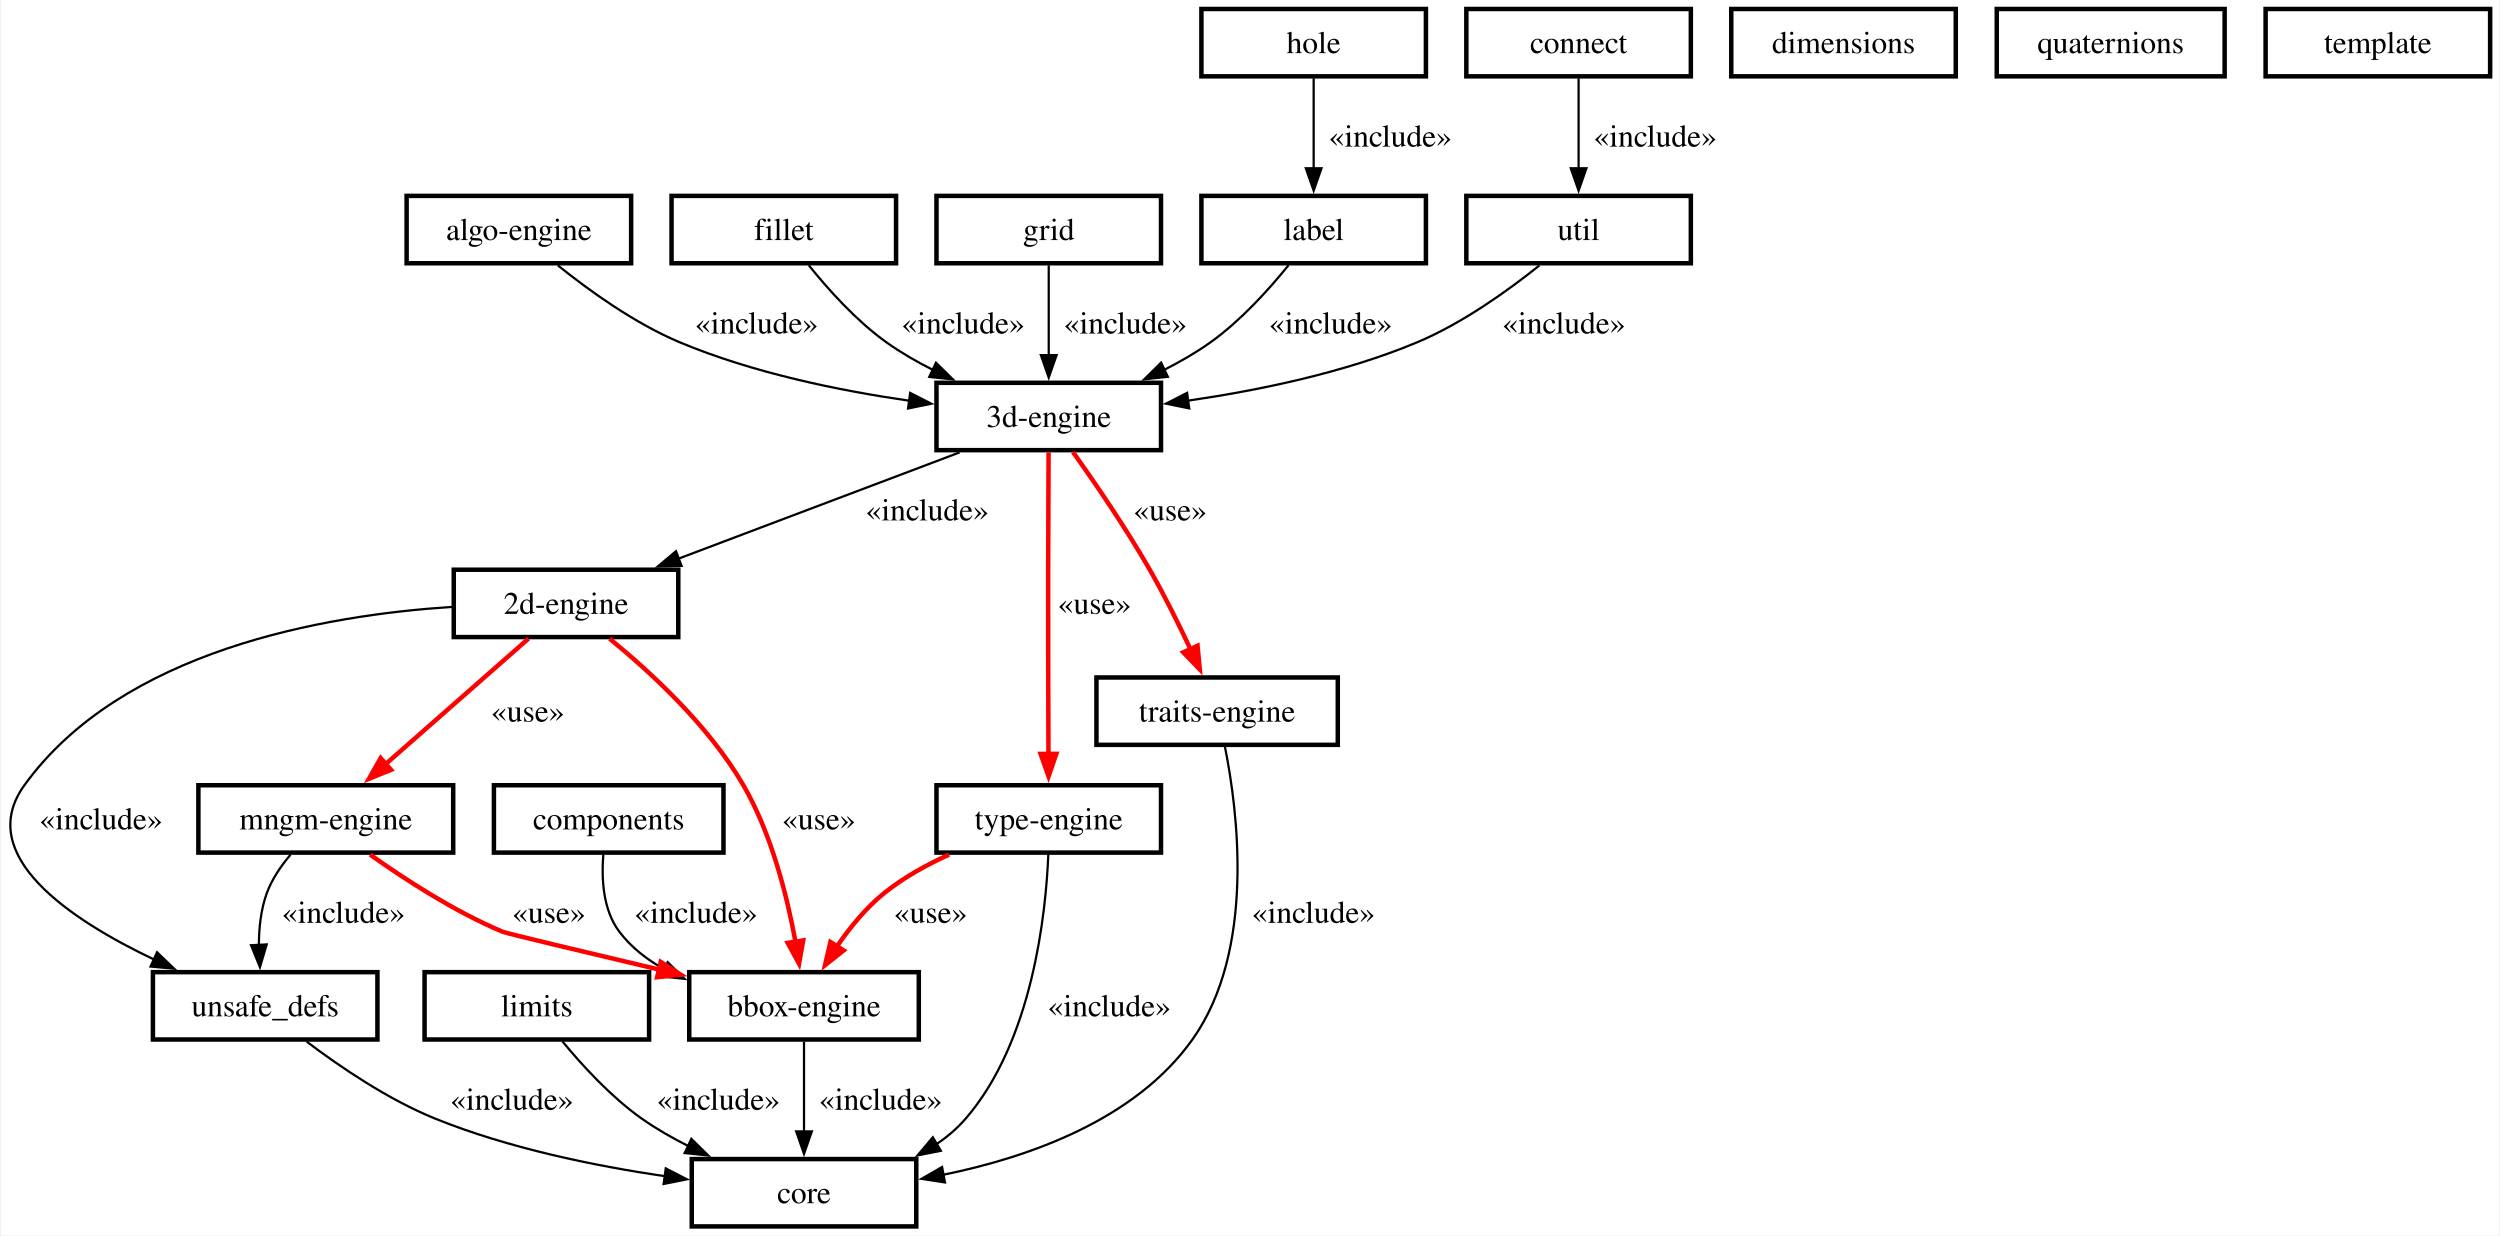
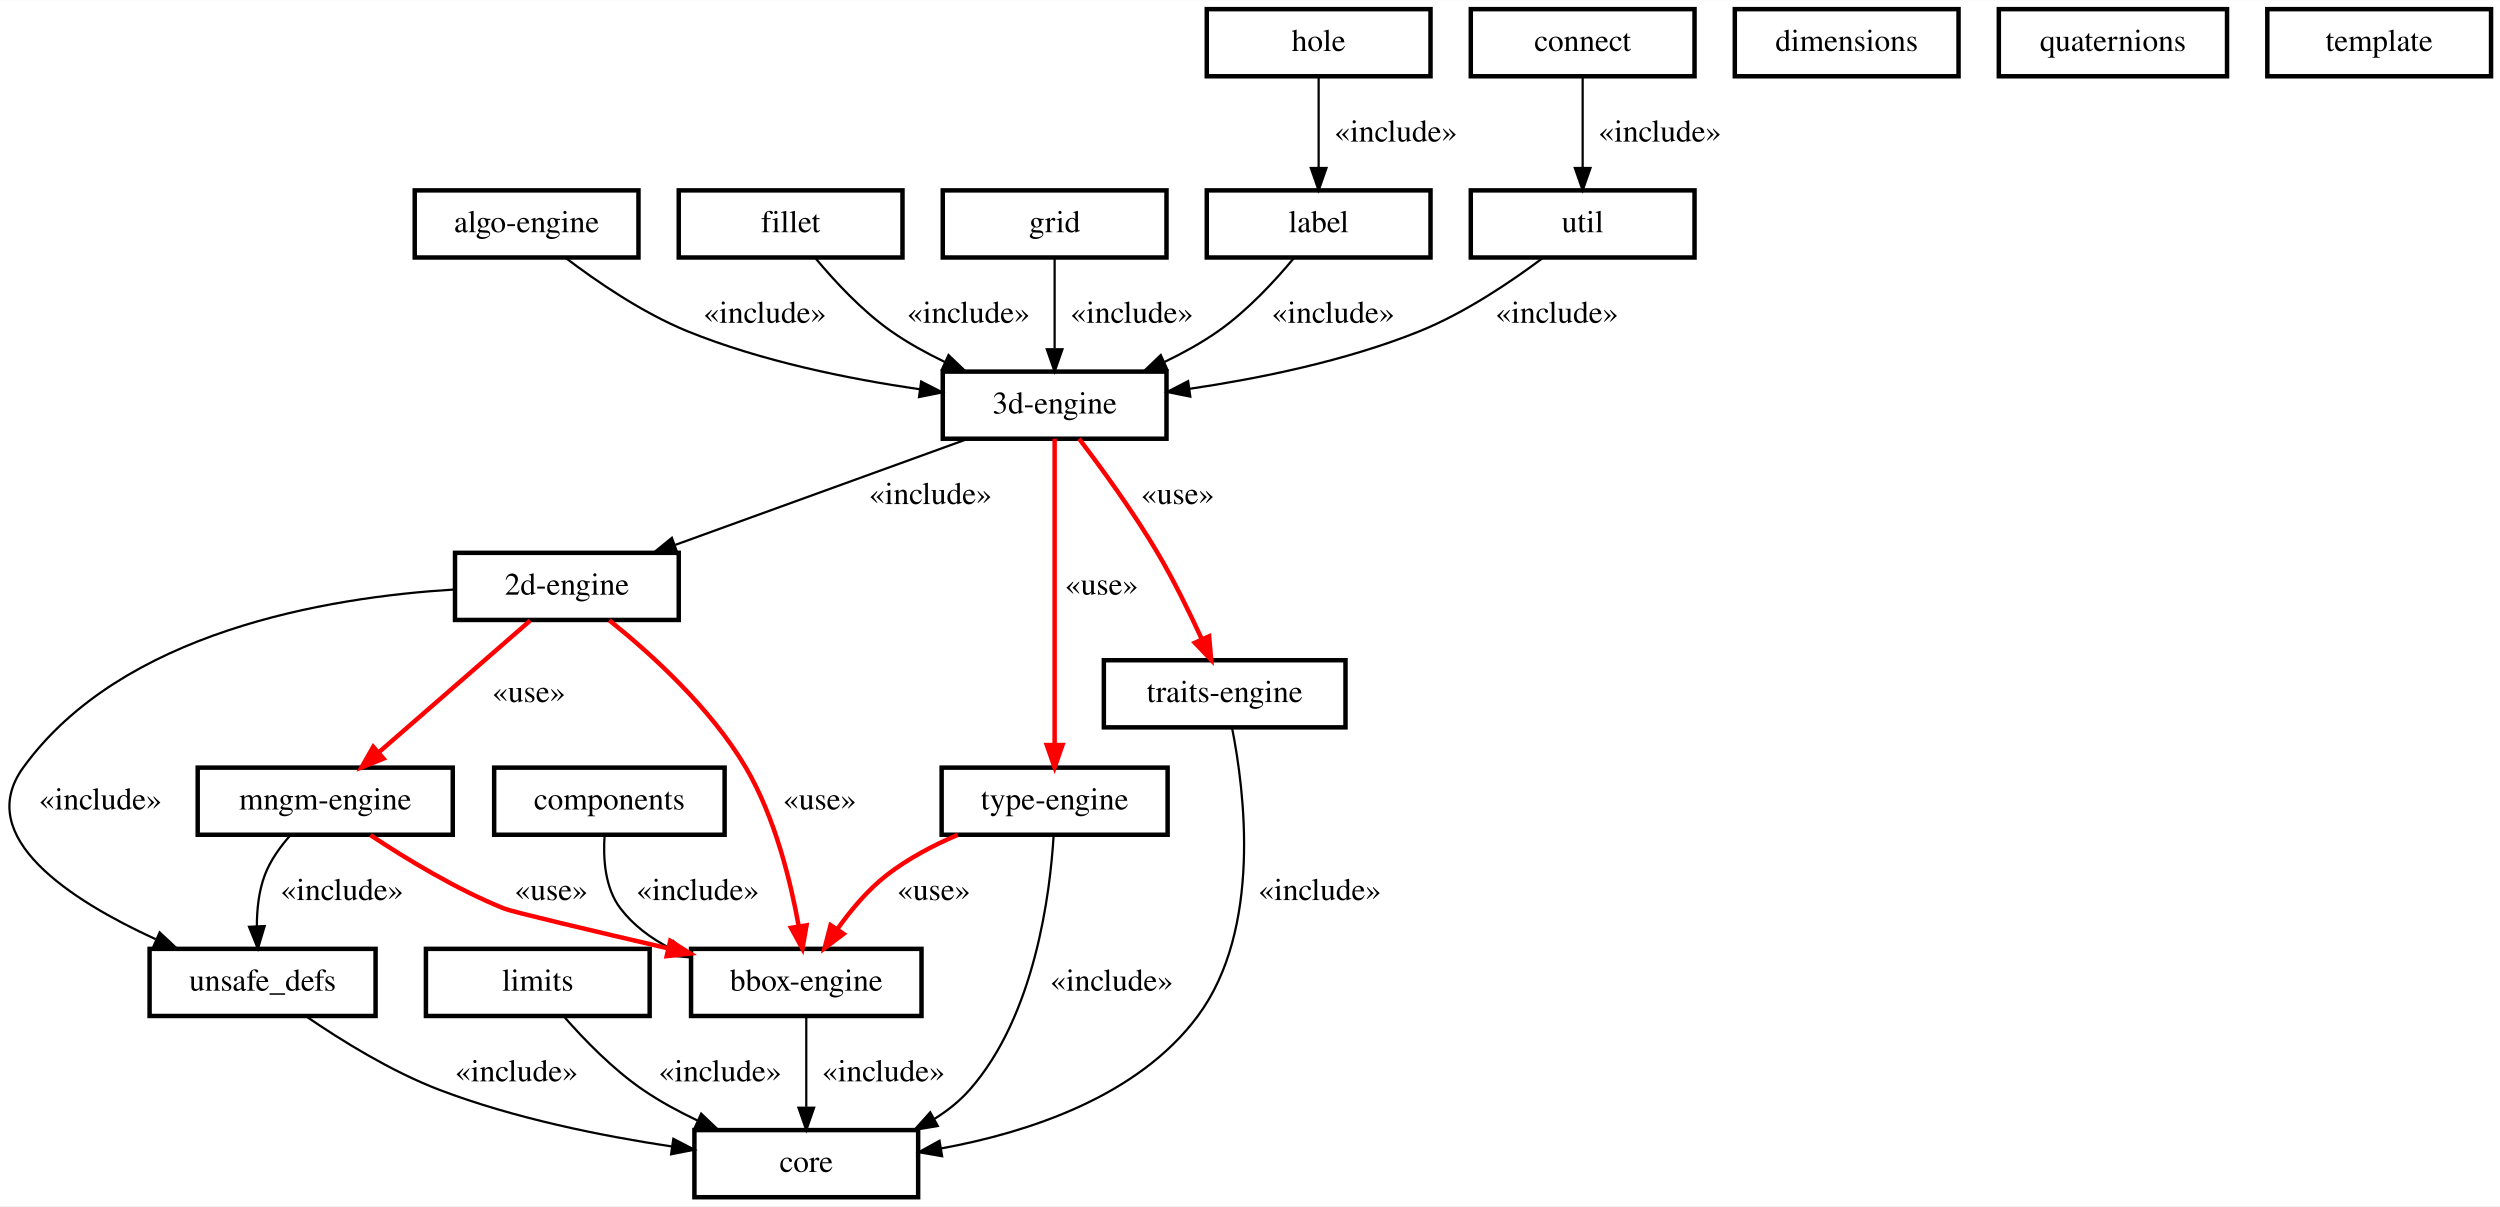
- <svg xmlns="http://www.w3.org/2000/svg" width="1113pt" height="550pt" viewBox="0.00 0.00 1112.71 550.25">
-   <g id="graph0" class="graph" transform="scale(1 1) rotate(0) translate(4 546.25)">
-     <polygon fill="white" stroke="none" points="-4,4 -4,-546.25 1108.71,-546.25 1108.71,4 -4,4" />
+ <svg xmlns="http://www.w3.org/2000/svg" width="1117pt" height="539pt" viewBox="0.00 0.00 1117.36 539.00">
+   <g id="graph0" class="graph" transform="scale(1 1) rotate(0) translate(4 535)">
+     <polygon fill="white" stroke="transparent" points="-4,4 -4,-535 1113.36,-535 1113.36,4 -4,4" />
    <g id="node1" class="node">
-       <polygon fill="white" stroke="black" stroke-width="2" points="297.71,-292.5 197.71,-292.5 197.71,-262.5 297.71,-262.5 297.71,-292.5" />
-       <text text-anchor="middle" x="247.71" y="-272.83" font-family="Times,serif" font-size="14.00">2d-engine</text>
+       <polygon fill="white" stroke="black" stroke-width="2" points="299.36,-288 199.36,-288 199.36,-258 299.36,-258 299.36,-288" />
+       <text text-anchor="middle" x="249.36" y="-269.3" font-family="Times,serif" font-size="14.00">2d-engine</text>
    </g>
    <g id="node4" class="node">
-       <polygon fill="white" stroke="black" stroke-width="2" points="404.84,-113.25 302.59,-113.25 302.59,-83.25 404.84,-83.25 404.84,-113.25" />
-       <text text-anchor="middle" x="353.71" y="-93.58" font-family="Times,serif" font-size="14.00">bbox-engine</text>
+       <polygon fill="white" stroke="black" stroke-width="2" points="407.86,-111 304.86,-111 304.86,-81 407.86,-81 407.86,-111" />
+       <text text-anchor="middle" x="356.36" y="-92.3" font-family="Times,serif" font-size="14.00">bbox-engine</text>
    </g>
    <g id="edge18" class="edge">
-       <path fill="none" stroke="red" stroke-width="2" d="M267.13,-261.76C285.12,-247.1 311.35,-223.02 326.71,-196.5 339.27,-174.82 346.22,-147.01 349.92,-126.69" />
-       <polygon fill="red" stroke="red" stroke-width="2" points="353.35,-127.41 351.49,-116.98 346.44,-126.28 353.35,-127.41" />
-       <text text-anchor="middle" x="360.31" y="-176.83" font-family="Times,serif" font-size="14.00">«use»</text>
+       <path fill="none" stroke="red" stroke-width="2" d="M268.3,-257.85C286.51,-243.27 313.54,-218.93 329.36,-192 342.39,-169.82 349.42,-141.01 353.01,-120.95" />
+       <polygon fill="red" stroke="red" stroke-width="2" points="356.47,-121.52 354.63,-111.08 349.56,-120.38 356.47,-121.52" />
+       <text text-anchor="middle" x="362.36" y="-173.3" font-family="Times,serif" font-size="14.00">«use»</text>
    </g>
    <g id="node14" class="node">
-       <polygon fill="white" stroke="black" stroke-width="2" points="197.46,-196.5 83.96,-196.5 83.96,-166.5 197.46,-166.5 197.46,-196.5" />
-       <text text-anchor="middle" x="140.71" y="-176.83" font-family="Times,serif" font-size="14.00">mngm-engine</text>
+       <polygon fill="white" stroke="black" stroke-width="2" points="198.36,-192 84.36,-192 84.36,-162 198.36,-162 198.36,-192" />
+       <text text-anchor="middle" x="141.36" y="-173.3" font-family="Times,serif" font-size="14.00">mngm-engine</text>
    </g>
    <g id="edge17" class="edge">
-       <path fill="none" stroke="red" stroke-width="2" d="M230.99,-261.81C213.98,-246.86 187.34,-223.46 167.4,-205.94" />
-       <polygon fill="red" stroke="red" stroke-width="2" points="169.76,-203.36 159.94,-199.39 165.14,-208.62 169.76,-203.36" />
-       <text text-anchor="middle" x="230.67" y="-224.83" font-family="Times,serif" font-size="14.00">«use»</text>
+       <path fill="none" stroke="red" stroke-width="2" d="M232.96,-257.72C214.93,-242.04 185.82,-216.69 165.25,-198.8" />
+       <polygon fill="red" stroke="red" stroke-width="2" points="167.41,-196.03 157.57,-192.1 162.81,-201.31 167.41,-196.03" />
+       <text text-anchor="middle" x="232.36" y="-221.3" font-family="Times,serif" font-size="14.00">«use»</text>
    </g>
    <g id="node19" class="node">
-       <polygon fill="white" stroke="black" stroke-width="2" points="163.71,-113.25 63.71,-113.25 63.71,-83.25 163.71,-83.25 163.71,-113.25" />
-       <text text-anchor="middle" x="113.71" y="-93.58" font-family="Times,serif" font-size="14.00">unsafe_defs</text>
+       <polygon fill="white" stroke="black" stroke-width="2" points="163.86,-111 62.86,-111 62.86,-81 163.86,-81 163.86,-111" />
+       <text text-anchor="middle" x="113.36" y="-92.3" font-family="Times,serif" font-size="14.00">unsafe_defs</text>
    </g>
    <g id="edge1" class="edge">
-       <path fill="none" stroke="black" d="M196.92,-275.93C139.93,-272.23 49.79,-256.52 6.46,-196.5 -16.02,-165.35 26.57,-136.73 64.55,-118.72" />
-       <polygon fill="black" stroke="black" points="65.55,-122.12 73.19,-114.78 62.64,-115.75 65.55,-122.12" />
-       <text text-anchor="middle" x="40.59" y="-176.83" font-family="Times,serif" font-size="14.00">«include»</text>
+       <path fill="none" stroke="black" d="M199.23,-271.62C141.9,-268.15 50.3,-252.72 6.36,-192 -16.12,-160.92 27.45,-132.77 65.56,-115.32" />
+       <polygon fill="black" stroke="black" points="67.36,-118.36 75.1,-111.12 64.53,-111.95 67.36,-118.36" />
+       <text text-anchor="middle" x="40.86" y="-173.3" font-family="Times,serif" font-size="14.00">«include»</text>
    </g>
    <g id="node2" class="node">
-       <polygon fill="white" stroke="black" stroke-width="2" points="512.71,-375.75 412.71,-375.75 412.71,-345.75 512.71,-345.75 512.71,-375.75" />
-       <text text-anchor="middle" x="462.71" y="-356.08" font-family="Times,serif" font-size="14.00">3d-engine</text>
+       <polygon fill="white" stroke="black" stroke-width="2" points="517.36,-369 417.36,-369 417.36,-339 517.36,-339 517.36,-369" />
+       <text text-anchor="middle" x="467.36" y="-350.3" font-family="Times,serif" font-size="14.00">3d-engine</text>
    </g>
    <g id="edge2" class="edge">
-       <path fill="none" stroke="black" d="M423.03,-344.75C387.65,-331.38 335.71,-311.75 297.54,-297.33" />
-       <polygon fill="black" stroke="black" points="299.17,-294.21 288.58,-293.94 296.7,-300.75 299.17,-294.21" />
-       <text text-anchor="middle" x="408.6" y="-314.45" font-family="Times,serif" font-size="14.00">«include»</text>
+       <path fill="none" stroke="black" d="M428.64,-338.97C392.09,-325.72 337.18,-305.82 297.76,-291.54" />
+       <polygon fill="black" stroke="black" points="298.68,-288.15 288.09,-288.03 296.3,-294.73 298.68,-288.15" />
+       <text text-anchor="middle" x="411.86" y="-309.8" font-family="Times,serif" font-size="14.00">«include»</text>
    </g>
    <g id="node17" class="node">
-       <polygon fill="white" stroke="black" stroke-width="2" points="591.46,-244.5 483.96,-244.5 483.96,-214.5 591.46,-214.5 591.46,-244.5" />
-       <text text-anchor="middle" x="537.71" y="-224.83" font-family="Times,serif" font-size="14.00">traits-engine</text>
+       <polygon fill="white" stroke="black" stroke-width="2" points="597.36,-240 489.36,-240 489.36,-210 597.36,-210 597.36,-240" />
+       <text text-anchor="middle" x="543.36" y="-221.3" font-family="Times,serif" font-size="14.00">traits-engine</text>
    </g>
    <g id="edge19" class="edge">
-       <path fill="none" stroke="red" stroke-width="2" d="M473.52,-344.91C483.04,-331.53 497.03,-311.15 507.71,-292.5 514.23,-281.12 520.68,-268.1 525.91,-256.95" />
-       <polygon fill="red" stroke="red" stroke-width="2" points="528.99,-258.63 529.98,-248.08 522.63,-255.71 528.99,-258.63" />
-       <text text-anchor="middle" x="516.79" y="-314.45" font-family="Times,serif" font-size="14.00">«use»</text>
+       <path fill="none" stroke="red" stroke-width="2" d="M478.3,-339C488.09,-326.13 502.54,-306.33 513.36,-288 520.68,-275.61 527.74,-261.17 533.18,-249.35" />
+       <polygon fill="red" stroke="red" stroke-width="2" points="536.41,-250.69 537.33,-240.13 530.03,-247.81 536.41,-250.69" />
+       <text text-anchor="middle" x="522.36" y="-309.8" font-family="Times,serif" font-size="14.00">«use»</text>
    </g>
    <g id="node18" class="node">
-       <polygon fill="white" stroke="black" stroke-width="2" points="512.71,-196.5 412.71,-196.5 412.71,-166.5 512.71,-166.5 512.71,-196.5" />
-       <text text-anchor="middle" x="462.71" y="-176.83" font-family="Times,serif" font-size="14.00">type-engine</text>
+       <polygon fill="white" stroke="black" stroke-width="2" points="517.86,-192 416.86,-192 416.86,-162 517.86,-162 517.86,-192" />
+       <text text-anchor="middle" x="467.36" y="-173.3" font-family="Times,serif" font-size="14.00">type-engine</text>
    </g>
    <g id="edge20" class="edge">
-       <path fill="none" stroke="red" stroke-width="2" d="M462.64,-344.79C462.58,-331.16 462.5,-310.48 462.46,-292.5 462.41,-264.48 462.5,-232.45 462.59,-210.21" />
-       <polygon fill="red" stroke="red" stroke-width="2" points="466.09,-210.49 462.63,-200.47 459.09,-210.46 466.09,-210.49" />
-       <text text-anchor="middle" x="483.09" y="-272.83" font-family="Times,serif" font-size="14.00">«use»</text>
+       <path fill="none" stroke="red" stroke-width="2" d="M467.36,-338.97C467.36,-309.28 467.36,-239.74 467.36,-202.52" />
+       <polygon fill="red" stroke="red" stroke-width="2" points="470.86,-202.09 467.36,-192.09 463.86,-202.09 470.86,-202.09" />
+       <text text-anchor="middle" x="488.36" y="-269.3" font-family="Times,serif" font-size="14.00">«use»</text>
    </g>
    <g id="node3" class="node">
-       <polygon fill="white" stroke="black" stroke-width="2" points="276.71,-459 176.71,-459 176.71,-429 276.71,-429 276.71,-459" />
-       <text text-anchor="middle" x="226.71" y="-439.33" font-family="Times,serif" font-size="14.00">algo-engine</text>
+       <polygon fill="white" stroke="black" stroke-width="2" points="281.36,-450 181.36,-450 181.36,-420 281.36,-420 281.36,-450" />
+       <text text-anchor="middle" x="231.36" y="-431.3" font-family="Times,serif" font-size="14.00">algo-engine</text>
    </g>
    <g id="edge3" class="edge">
-       <path fill="none" stroke="black" d="M244.09,-428.03C257.92,-416.9 278.26,-402.22 298.46,-393.75 330.8,-380.19 369.15,-372.31 400.65,-367.76" />
-       <polygon fill="black" stroke="black" points="400.99,-371.25 410.43,-366.43 400.05,-364.31 400.99,-371.25" />
-       <text text-anchor="middle" x="332.59" y="-397.7" font-family="Times,serif" font-size="14.00">«include»</text>
+       <path fill="none" stroke="black" d="M248.63,-419.96C262.59,-409.33 283.17,-395.2 303.36,-387 336.35,-373.61 375.4,-365.71 407.11,-361.1" />
+       <polygon fill="black" stroke="black" points="407.71,-364.56 417.14,-359.72 406.75,-357.62 407.71,-364.56" />
+       <text text-anchor="middle" x="337.86" y="-390.8" font-family="Times,serif" font-size="14.00">«include»</text>
    </g>
    <g id="node7" class="node">
-       <polygon fill="white" stroke="black" stroke-width="2" points="403.71,-30 303.71,-30 303.71,0 403.71,0 403.71,-30" />
-       <text text-anchor="middle" x="353.71" y="-10.33" font-family="Times,serif" font-size="14.00">core</text>
+       <polygon fill="white" stroke="black" stroke-width="2" points="406.36,-30 306.36,-30 306.36,0 406.36,0 406.36,-30" />
+       <text text-anchor="middle" x="356.36" y="-11.3" font-family="Times,serif" font-size="14.00">core</text>
    </g>
    <g id="edge4" class="edge">
-       <path fill="none" stroke="black" d="M353.71,-82.35C353.71,-71.12 353.71,-55.45 353.71,-42.15" />
-       <polygon fill="black" stroke="black" points="357.21,-42.32 353.71,-32.32 350.21,-42.32 357.21,-42.32" />
-       <text text-anchor="middle" x="387.84" y="-51.95" font-family="Times,serif" font-size="14.00">«include»</text>
+       <path fill="none" stroke="black" d="M356.36,-80.88C356.36,-69.64 356.36,-53.66 356.36,-40.37" />
+       <polygon fill="black" stroke="black" points="359.86,-40 356.36,-30 352.86,-40 359.86,-40" />
+       <text text-anchor="middle" x="390.86" y="-51.8" font-family="Times,serif" font-size="14.00">«include»</text>
    </g>
    <g id="node5" class="node">
-       <polygon fill="white" stroke="black" stroke-width="2" points="317.84,-196.5 215.59,-196.5 215.59,-166.5 317.84,-166.5 317.84,-196.5" />
-       <text text-anchor="middle" x="266.71" y="-176.83" font-family="Times,serif" font-size="14.00">components</text>
+       <polygon fill="white" stroke="black" stroke-width="2" points="319.86,-192 216.86,-192 216.86,-162 319.86,-162 319.86,-192" />
+       <text text-anchor="middle" x="268.36" y="-173.3" font-family="Times,serif" font-size="14.00">components</text>
    </g>
    <g id="edge5" class="edge">
-       <path fill="none" stroke="black" d="M264.32,-165.68C263.45,-155.07 264.1,-140.98 271.46,-131.25 276.8,-124.21 283.9,-118.71 291.7,-114.43" />
-       <polygon fill="black" stroke="black" points="292.97,-117.7 300.52,-110.27 289.98,-111.37 292.97,-117.7" />
-       <text text-anchor="middle" x="305.59" y="-135.2" font-family="Times,serif" font-size="14.00">«include»</text>
+       <path fill="none" stroke="black" d="M266.23,-161.84C265.51,-151.69 266.27,-138.25 273.36,-129 279.09,-121.53 286.8,-115.81 295.22,-111.41" />
+       <polygon fill="black" stroke="black" points="296.92,-114.49 304.57,-107.16 294.02,-108.12 296.92,-114.49" />
+       <text text-anchor="middle" x="307.86" y="-132.8" font-family="Times,serif" font-size="14.00">«include»</text>
    </g>
    <g id="node6" class="node">
-       <polygon fill="white" stroke="black" stroke-width="2" points="748.71,-542.25 648.71,-542.25 648.71,-512.25 748.71,-512.25 748.71,-542.25" />
-       <text text-anchor="middle" x="698.71" y="-522.58" font-family="Times,serif" font-size="14.00">connect</text>
+       <polygon fill="white" stroke="black" stroke-width="2" points="753.36,-531 653.36,-531 653.36,-501 753.36,-501 753.36,-531" />
+       <text text-anchor="middle" x="703.36" y="-512.3" font-family="Times,serif" font-size="14.00">connect</text>
    </g>
    <g id="node20" class="node">
-       <polygon fill="white" stroke="black" stroke-width="2" points="748.71,-459 648.71,-459 648.71,-429 748.71,-429 748.71,-459" />
-       <text text-anchor="middle" x="698.71" y="-439.33" font-family="Times,serif" font-size="14.00">util</text>
+       <polygon fill="white" stroke="black" stroke-width="2" points="753.36,-450 653.36,-450 653.36,-420 753.36,-420 753.36,-450" />
+       <text text-anchor="middle" x="703.36" y="-431.3" font-family="Times,serif" font-size="14.00">util</text>
    </g>
    <g id="edge6" class="edge">
-       <path fill="none" stroke="black" d="M698.71,-511.35C698.71,-500.12 698.71,-484.45 698.71,-471.15" />
-       <polygon fill="black" stroke="black" points="702.21,-471.32 698.71,-461.32 695.21,-471.32 702.21,-471.32" />
-       <text text-anchor="middle" x="732.84" y="-480.95" font-family="Times,serif" font-size="14.00">«include»</text>
+       <path fill="none" stroke="black" d="M703.36,-500.88C703.36,-489.64 703.36,-473.66 703.36,-460.37" />
+       <polygon fill="black" stroke="black" points="706.86,-460 703.36,-450 699.86,-460 706.86,-460" />
+       <text text-anchor="middle" x="737.86" y="-471.8" font-family="Times,serif" font-size="14.00">«include»</text>
    </g>
    <g id="node8" class="node">
-       <polygon fill="white" stroke="black" stroke-width="2" points="866.71,-542.25 766.71,-542.25 766.71,-512.25 866.71,-512.25 866.71,-542.25" />
-       <text text-anchor="middle" x="816.71" y="-522.58" font-family="Times,serif" font-size="14.00">dimensions</text>
+       <polygon fill="white" stroke="black" stroke-width="2" points="871.36,-531 771.36,-531 771.36,-501 871.36,-501 871.36,-531" />
+       <text text-anchor="middle" x="821.36" y="-512.3" font-family="Times,serif" font-size="14.00">dimensions</text>
    </g>
    <g id="node9" class="node">
-       <polygon fill="white" stroke="black" stroke-width="2" points="394.71,-459 294.71,-459 294.71,-429 394.71,-429 394.71,-459" />
-       <text text-anchor="middle" x="344.71" y="-439.33" font-family="Times,serif" font-size="14.00">fillet</text>
+       <polygon fill="white" stroke="black" stroke-width="2" points="399.36,-450 299.36,-450 299.36,-420 399.36,-420 399.36,-450" />
+       <text text-anchor="middle" x="349.36" y="-431.3" font-family="Times,serif" font-size="14.00">fillet</text>
    </g>
    <g id="edge7" class="edge">
-       <path fill="none" stroke="black" d="M355.82,-428.12C364.37,-417.47 376.97,-403.37 390.46,-393.75 396.91,-389.15 404.13,-385 411.44,-381.32" />
-       <polygon fill="black" stroke="black" points="412.49,-384.7 420.03,-377.26 409.5,-378.37 412.49,-384.7" />
-       <text text-anchor="middle" x="424.59" y="-397.7" font-family="Times,serif" font-size="14.00">«include»</text>
+       <path fill="none" stroke="black" d="M360.36,-419.81C368.81,-409.65 381.21,-396.19 394.36,-387 401.7,-381.87 409.98,-377.29 418.27,-373.31" />
+       <polygon fill="black" stroke="black" points="419.93,-376.4 427.58,-369.08 417.03,-370.03 419.93,-376.4" />
+       <text text-anchor="middle" x="428.86" y="-390.8" font-family="Times,serif" font-size="14.00">«include»</text>
    </g>
    <g id="node10" class="node">
-       <polygon fill="white" stroke="black" stroke-width="2" points="512.71,-459 412.71,-459 412.71,-429 512.71,-429 512.71,-459" />
-       <text text-anchor="middle" x="462.71" y="-439.33" font-family="Times,serif" font-size="14.00">grid</text>
+       <polygon fill="white" stroke="black" stroke-width="2" points="517.36,-450 417.36,-450 417.36,-420 517.36,-420 517.36,-450" />
+       <text text-anchor="middle" x="467.36" y="-431.3" font-family="Times,serif" font-size="14.00">grid</text>
    </g>
    <g id="edge8" class="edge">
-       <path fill="none" stroke="black" d="M462.71,-428.1C462.71,-416.87 462.71,-401.2 462.71,-387.9" />
-       <polygon fill="black" stroke="black" points="466.21,-388.07 462.71,-378.07 459.21,-388.07 466.21,-388.07" />
-       <text text-anchor="middle" x="496.84" y="-397.7" font-family="Times,serif" font-size="14.00">«include»</text>
+       <path fill="none" stroke="black" d="M467.36,-419.88C467.36,-408.64 467.36,-392.66 467.36,-379.37" />
+       <polygon fill="black" stroke="black" points="470.86,-379 467.36,-369 463.86,-379 470.86,-379" />
+       <text text-anchor="middle" x="501.86" y="-390.8" font-family="Times,serif" font-size="14.00">«include»</text>
    </g>
    <g id="node11" class="node">
-       <polygon fill="white" stroke="black" stroke-width="2" points="630.71,-542.25 530.71,-542.25 530.71,-512.25 630.71,-512.25 630.71,-542.25" />
-       <text text-anchor="middle" x="580.71" y="-522.58" font-family="Times,serif" font-size="14.00">hole</text>
+       <polygon fill="white" stroke="black" stroke-width="2" points="635.36,-531 535.36,-531 535.36,-501 635.36,-501 635.36,-531" />
+       <text text-anchor="middle" x="585.36" y="-512.3" font-family="Times,serif" font-size="14.00">hole</text>
    </g>
    <g id="node12" class="node">
-       <polygon fill="white" stroke="black" stroke-width="2" points="630.71,-459 530.71,-459 530.71,-429 630.71,-429 630.71,-459" />
-       <text text-anchor="middle" x="580.71" y="-439.33" font-family="Times,serif" font-size="14.00">label</text>
+       <polygon fill="white" stroke="black" stroke-width="2" points="635.36,-450 535.36,-450 535.36,-420 635.36,-420 635.36,-450" />
+       <text text-anchor="middle" x="585.36" y="-431.3" font-family="Times,serif" font-size="14.00">label</text>
    </g>
    <g id="edge9" class="edge">
-       <path fill="none" stroke="black" d="M580.71,-511.35C580.71,-500.12 580.71,-484.45 580.71,-471.15" />
-       <polygon fill="black" stroke="black" points="584.21,-471.32 580.71,-461.32 577.21,-471.32 584.21,-471.32" />
-       <text text-anchor="middle" x="614.84" y="-480.95" font-family="Times,serif" font-size="14.00">«include»</text>
+       <path fill="none" stroke="black" d="M585.36,-500.88C585.36,-489.64 585.36,-473.66 585.36,-460.37" />
+       <polygon fill="black" stroke="black" points="588.86,-460 585.36,-450 581.86,-460 588.86,-460" />
+       <text text-anchor="middle" x="619.86" y="-471.8" font-family="Times,serif" font-size="14.00">«include»</text>
    </g>
    <g id="edge10" class="edge">
-       <path fill="none" stroke="black" d="M569.52,-428.13C560.92,-417.49 548.25,-403.39 534.71,-393.75 528.28,-389.17 521.08,-385.02 513.8,-381.35" />
-       <polygon fill="black" stroke="black" points="515.77,-378.42 505.24,-377.3 512.77,-384.74 515.77,-378.42" />
-       <text text-anchor="middle" x="588.26" y="-397.7" font-family="Times,serif" font-size="14.00">«include»</text>
+       <path fill="none" stroke="black" d="M574.36,-419.81C565.92,-409.65 553.51,-396.19 540.36,-387 533.03,-381.87 524.74,-377.29 516.45,-373.31" />
+       <polygon fill="black" stroke="black" points="517.69,-370.03 507.14,-369.08 514.79,-376.4 517.69,-370.03" />
+       <text text-anchor="middle" x="591.86" y="-390.8" font-family="Times,serif" font-size="14.00">«include»</text>
    </g>
    <g id="node13" class="node">
-       <polygon fill="white" stroke="black" stroke-width="2" points="284.71,-113.25 184.71,-113.25 184.71,-83.25 284.71,-83.25 284.71,-113.25" />
-       <text text-anchor="middle" x="234.71" y="-93.58" font-family="Times,serif" font-size="14.00">limits</text>
+       <polygon fill="white" stroke="black" stroke-width="2" points="286.36,-111 186.36,-111 186.36,-81 286.36,-81 286.36,-111" />
+       <text text-anchor="middle" x="236.36" y="-92.3" font-family="Times,serif" font-size="14.00">limits</text>
    </g>
    <g id="edge11" class="edge">
-       <path fill="none" stroke="black" d="M246.13,-82.39C254.89,-71.75 267.78,-57.65 281.46,-48 287.94,-43.43 295.17,-39.3 302.48,-35.64" />
-       <polygon fill="black" stroke="black" points="303.53,-39.01 311.08,-31.58 300.54,-32.68 303.53,-39.01" />
-       <text text-anchor="middle" x="315.59" y="-51.95" font-family="Times,serif" font-size="14.00">«include»</text>
+       <path fill="none" stroke="black" d="M247.97,-80.84C256.85,-70.69 269.83,-57.24 283.36,-48 290.91,-42.84 299.43,-38.21 307.92,-34.19" />
+       <polygon fill="black" stroke="black" points="309.39,-37.36 317.06,-30.05 306.5,-30.98 309.39,-37.36" />
+       <text text-anchor="middle" x="317.86" y="-51.8" font-family="Times,serif" font-size="14.00">«include»</text>
    </g>
    <g id="edge21" class="edge">
-       <path fill="none" stroke="red" stroke-width="2" d="M160.44,-165.62C175.8,-154.68 198.04,-140.22 219.46,-131.25 221.26,-130.5 255.87,-122.25 289.49,-114.32" />
-       <polygon fill="red" stroke="red" stroke-width="2" points="289.89,-117.82 298.83,-112.12 288.29,-111.01 289.89,-117.82" />
-       <text text-anchor="middle" x="240.09" y="-135.2" font-family="Times,serif" font-size="14.00">«use»</text>
+       <path fill="none" stroke="red" stroke-width="2" d="M161.54,-161.85C177.22,-151.44 199.84,-137.65 221.36,-129 225.05,-127.52 260.81,-119.06 294.6,-111.21" />
+       <polygon fill="red" stroke="red" stroke-width="2" points="295.56,-114.58 304.52,-108.91 293.98,-107.76 295.56,-114.58" />
+       <text text-anchor="middle" x="242.36" y="-132.8" font-family="Times,serif" font-size="14.00">«use»</text>
    </g>
    <g id="edge12" class="edge">
-       <path fill="none" stroke="black" d="M125,-165.57C120.77,-160.59 116.74,-154.71 114.46,-148.5 111.8,-141.23 110.93,-132.94 110.91,-125.26" />
-       <polygon fill="black" stroke="black" points="114.4,-125.6 111.38,-115.44 107.41,-125.26 114.4,-125.6" />
-       <text text-anchor="middle" x="148.59" y="-135.2" font-family="Times,serif" font-size="14.00">«include»</text>
+       <path fill="none" stroke="black" d="M125.79,-161.78C121.24,-156.66 116.83,-150.53 114.36,-144 111.66,-136.84 110.8,-128.62 110.8,-121.07" />
+       <polygon fill="black" stroke="black" points="114.3,-121.19 111.27,-111.04 107.31,-120.86 114.3,-121.19" />
+       <text text-anchor="middle" x="148.86" y="-132.8" font-family="Times,serif" font-size="14.00">«include»</text>
    </g>
    <g id="node15" class="node">
-       <polygon fill="white" stroke="black" stroke-width="2" points="986.46,-542.25 884.96,-542.25 884.96,-512.25 986.46,-512.25 986.46,-542.25" />
-       <text text-anchor="middle" x="935.71" y="-522.58" font-family="Times,serif" font-size="14.00">quaternions</text>
+       <polygon fill="white" stroke="black" stroke-width="2" points="991.36,-531 889.36,-531 889.36,-501 991.36,-501 991.36,-531" />
+       <text text-anchor="middle" x="940.36" y="-512.3" font-family="Times,serif" font-size="14.00">quaternions</text>
    </g>
    <g id="node16" class="node">
-       <polygon fill="white" stroke="black" stroke-width="2" points="1104.71,-542.25 1004.71,-542.25 1004.71,-512.25 1104.71,-512.25 1104.71,-542.25" />
-       <text text-anchor="middle" x="1054.71" y="-522.58" font-family="Times,serif" font-size="14.00">template</text>
+       <polygon fill="white" stroke="black" stroke-width="2" points="1109.36,-531 1009.36,-531 1009.36,-501 1109.36,-501 1109.36,-531" />
+       <text text-anchor="middle" x="1059.36" y="-512.3" font-family="Times,serif" font-size="14.00">template</text>
    </g>
    <g id="edge13" class="edge">
-       <path fill="none" stroke="black" d="M541.18,-213.67C546.88,-185.39 554.99,-123.03 526.71,-83.25 501.39,-47.63 454.35,-30.88 415.71,-23" />
-       <polygon fill="black" stroke="black" points="416.5,-19.59 406.03,-21.19 415.21,-26.47 416.5,-19.59" />
-       <text text-anchor="middle" x="580.63" y="-135.2" font-family="Times,serif" font-size="14.00">«include»</text>
+       <path fill="none" stroke="black" d="M546.66,-209.73C552.2,-181.93 560.15,-119.82 531.36,-81 504.72,-45.08 455.96,-28.99 416.66,-21.8" />
+       <polygon fill="black" stroke="black" points="417.07,-18.32 406.63,-20.12 415.91,-25.23 417.07,-18.32" />
+       <text text-anchor="middle" x="585.86" y="-132.8" font-family="Times,serif" font-size="14.00">«include»</text>
    </g>
    <g id="edge22" class="edge">
-       <path fill="none" stroke="red" stroke-width="2" d="M418.34,-165.62C408.25,-161.05 398.01,-155.37 389.46,-148.5 381.31,-141.94 374.12,-133.09 368.36,-124.7" />
-       <polygon fill="red" stroke="red" stroke-width="2" points="371.38,-122.93 363.07,-116.36 365.47,-126.68 371.38,-122.93" />
-       <text text-anchor="middle" x="410.09" y="-135.2" font-family="Times,serif" font-size="14.00">«use»</text>
+       <path fill="none" stroke="red" stroke-width="2" d="M424.01,-161.95C413.06,-157.25 401.75,-151.29 392.36,-144 383.81,-137.36 376.19,-128.22 370.2,-119.76" />
+       <polygon fill="red" stroke="red" stroke-width="2" points="373.03,-117.7 364.56,-111.33 367.21,-121.59 373.03,-117.7" />
+       <text text-anchor="middle" x="413.36" y="-132.8" font-family="Times,serif" font-size="14.00">«use»</text>
    </g>
    <g id="edge14" class="edge">
-       <path fill="none" stroke="black" d="M462.54,-165.89C461.45,-139.29 455.53,-82.52 425.71,-48 421.95,-43.65 417.49,-39.86 412.65,-36.57" />
-       <polygon fill="black" stroke="black" points="414.66,-33.7 404.27,-31.62 411.09,-39.72 414.66,-33.7" />
-       <text text-anchor="middle" x="489.69" y="-93.58" font-family="Times,serif" font-size="14.00">«include»</text>
+       <path fill="none" stroke="black" d="M466.92,-161.85C465.39,-136.11 458.66,-81.2 429.36,-48 424.87,-42.91 419.42,-38.6 413.54,-34.95" />
+       <polygon fill="black" stroke="black" points="415.14,-31.83 404.69,-30.07 411.76,-37.96 415.14,-31.83" />
+       <text text-anchor="middle" x="492.86" y="-92.3" font-family="Times,serif" font-size="14.00">«include»</text>
    </g>
    <g id="edge15" class="edge">
-       <path fill="none" stroke="black" d="M132.2,-82.31C146.88,-71.2 168.38,-56.53 189.46,-48 221.96,-34.85 260.32,-26.99 291.79,-22.35" />
-       <polygon fill="black" stroke="black" points="292.13,-25.84 301.55,-20.99 291.17,-18.9 292.13,-25.84" />
-       <text text-anchor="middle" x="223.59" y="-51.95" font-family="Times,serif" font-size="14.00">«include»</text>
+       <path fill="none" stroke="black" d="M132.85,-80.81C148.27,-70.24 170.74,-56.25 192.36,-48 225.62,-35.3 264.68,-27.43 296.33,-22.66" />
+       <polygon fill="black" stroke="black" points="296.94,-26.11 306.34,-21.23 295.94,-19.19 296.94,-26.11" />
+       <text text-anchor="middle" x="226.86" y="-51.8" font-family="Times,serif" font-size="14.00">«include»</text>
    </g>
    <g id="edge16" class="edge">
-       <path fill="none" stroke="black" d="M681.27,-428.03C667.38,-416.9 646.97,-402.23 626.71,-393.75 594.42,-380.24 556.13,-372.35 524.67,-367.79" />
-       <polygon fill="black" stroke="black" points="525.29,-364.35 514.91,-366.46 524.35,-371.28 525.29,-364.35" />
-       <text text-anchor="middle" x="692.16" y="-397.7" font-family="Times,serif" font-size="14.00">«include»</text>
+       <path fill="none" stroke="black" d="M685.82,-419.98C671.65,-409.35 650.77,-395.22 630.36,-387 597.66,-373.82 559.01,-365.94 527.56,-361.29" />
+       <polygon fill="black" stroke="black" points="528,-357.82 517.61,-359.89 527.03,-364.75 528,-357.82" />
+       <text text-anchor="middle" x="691.86" y="-390.8" font-family="Times,serif" font-size="14.00">«include»</text>
    </g>
  </g>
</svg>
